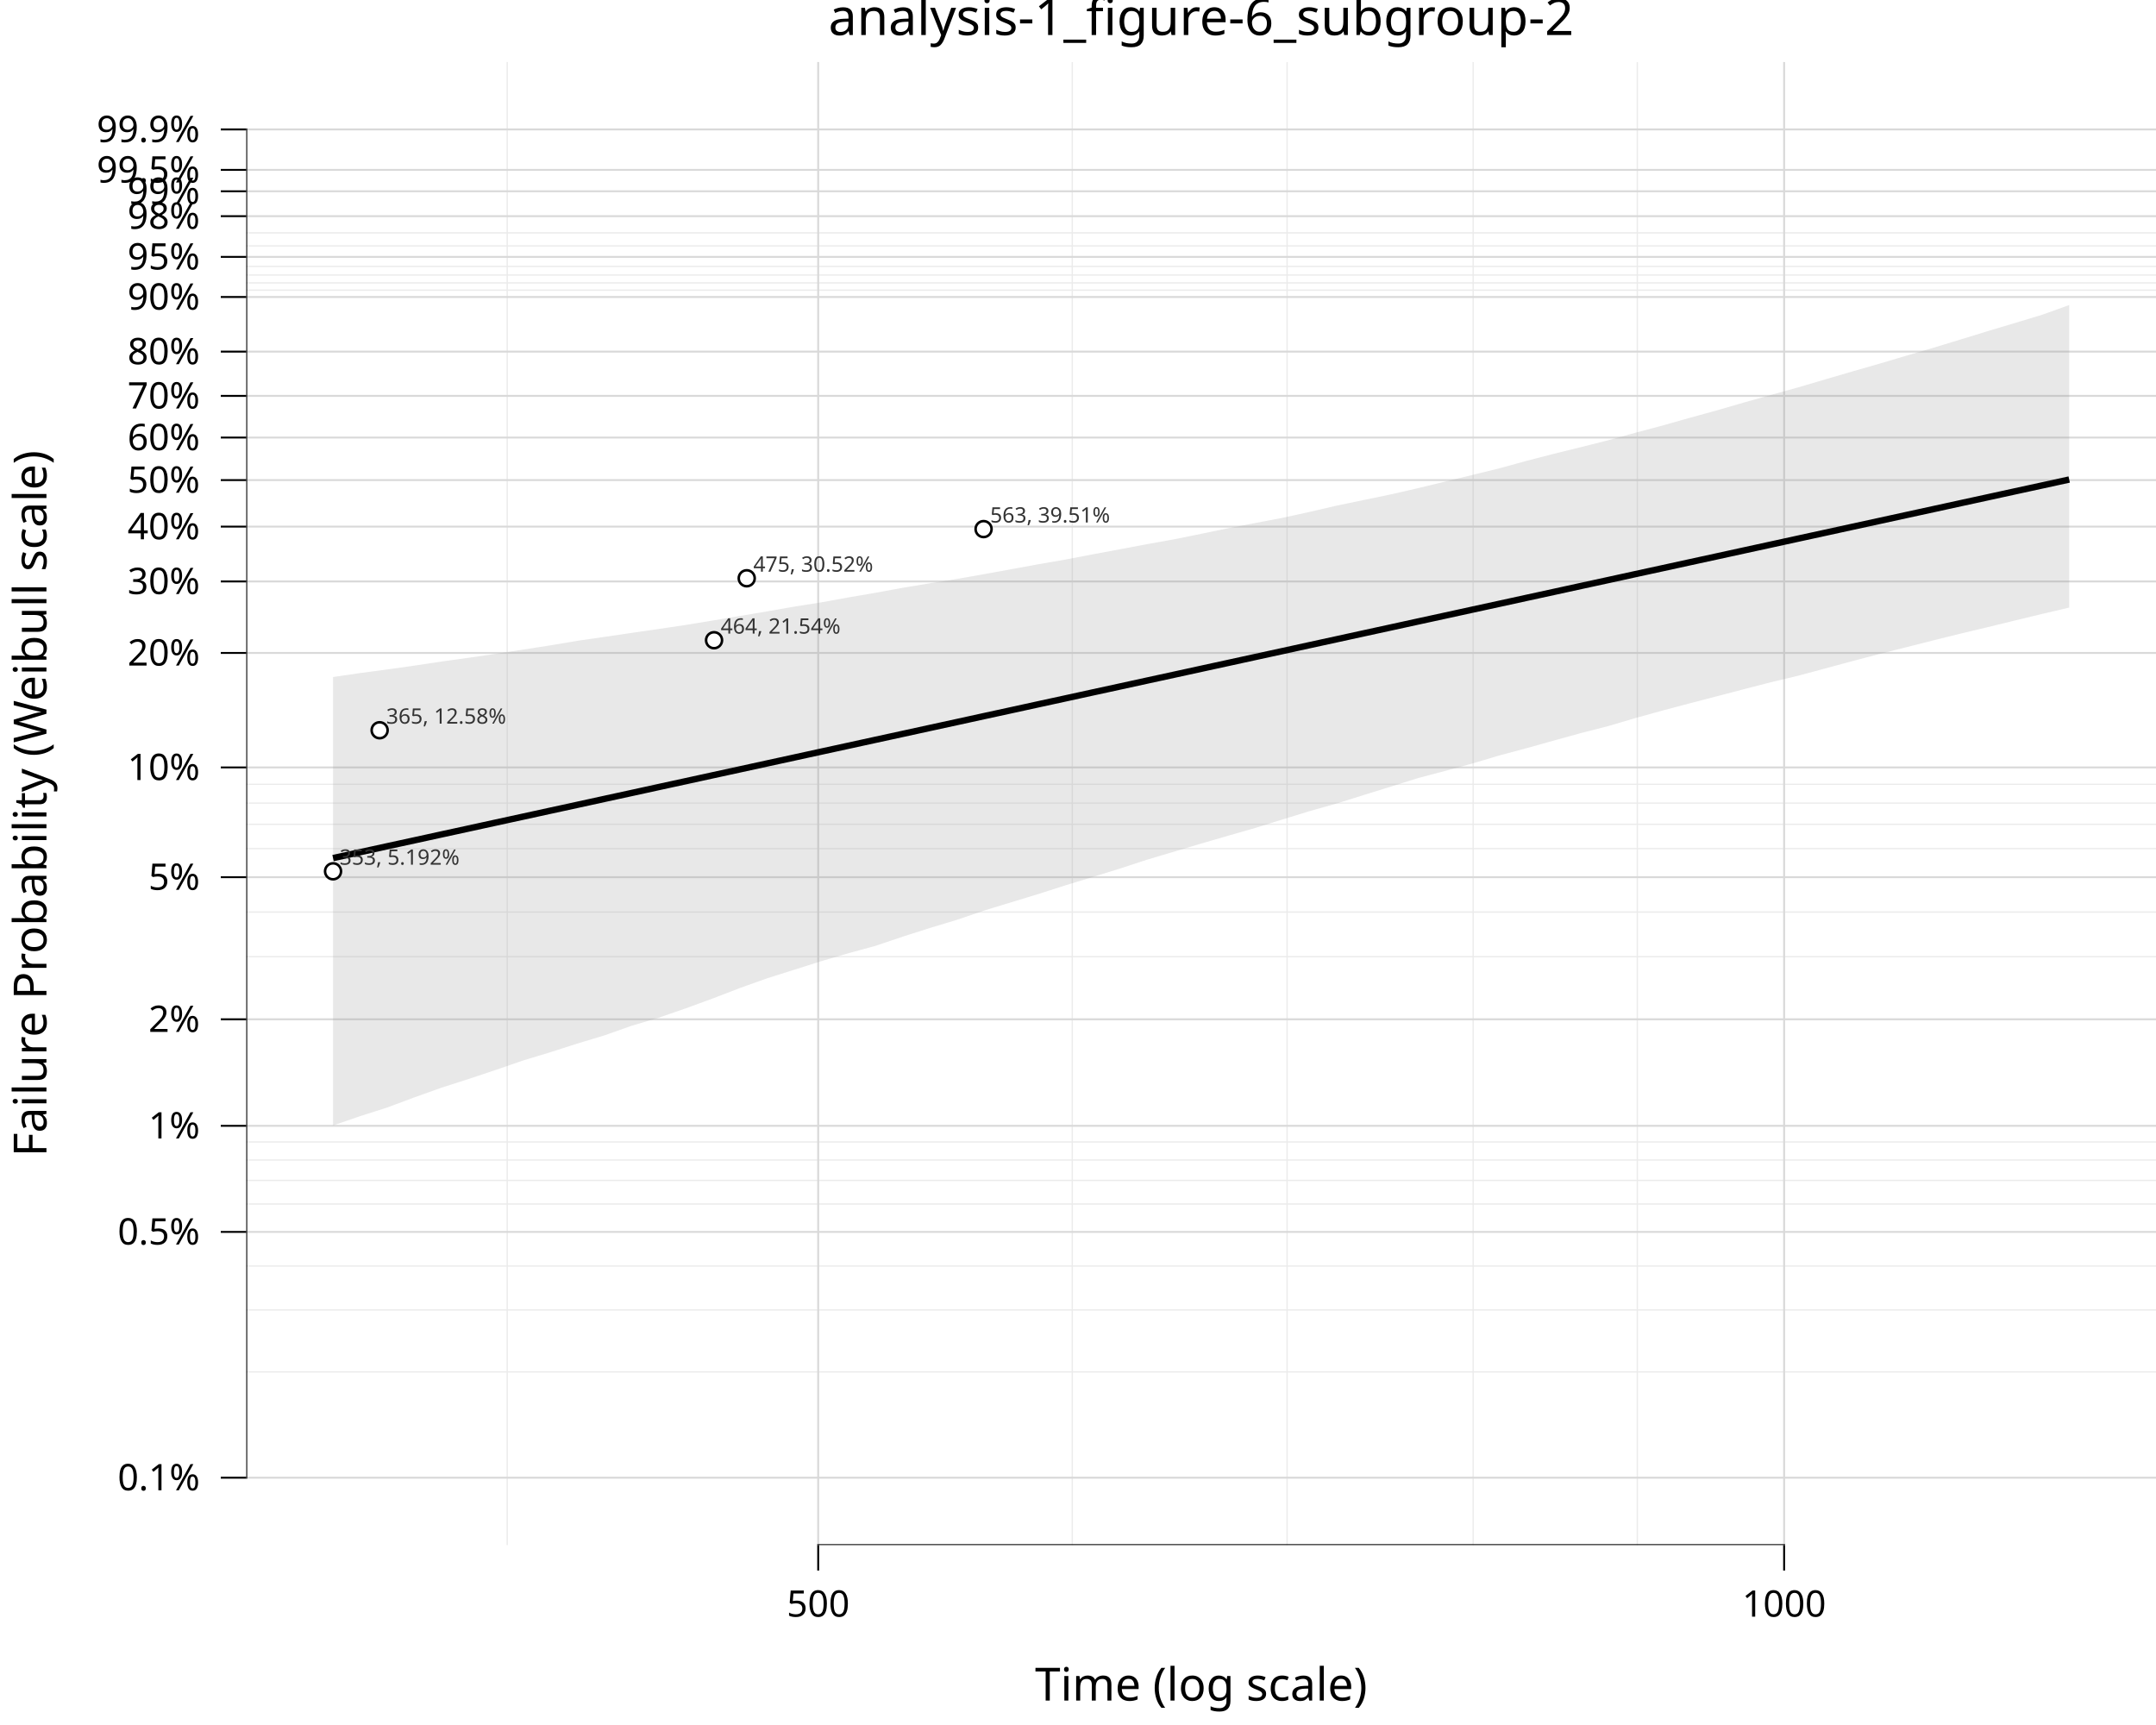
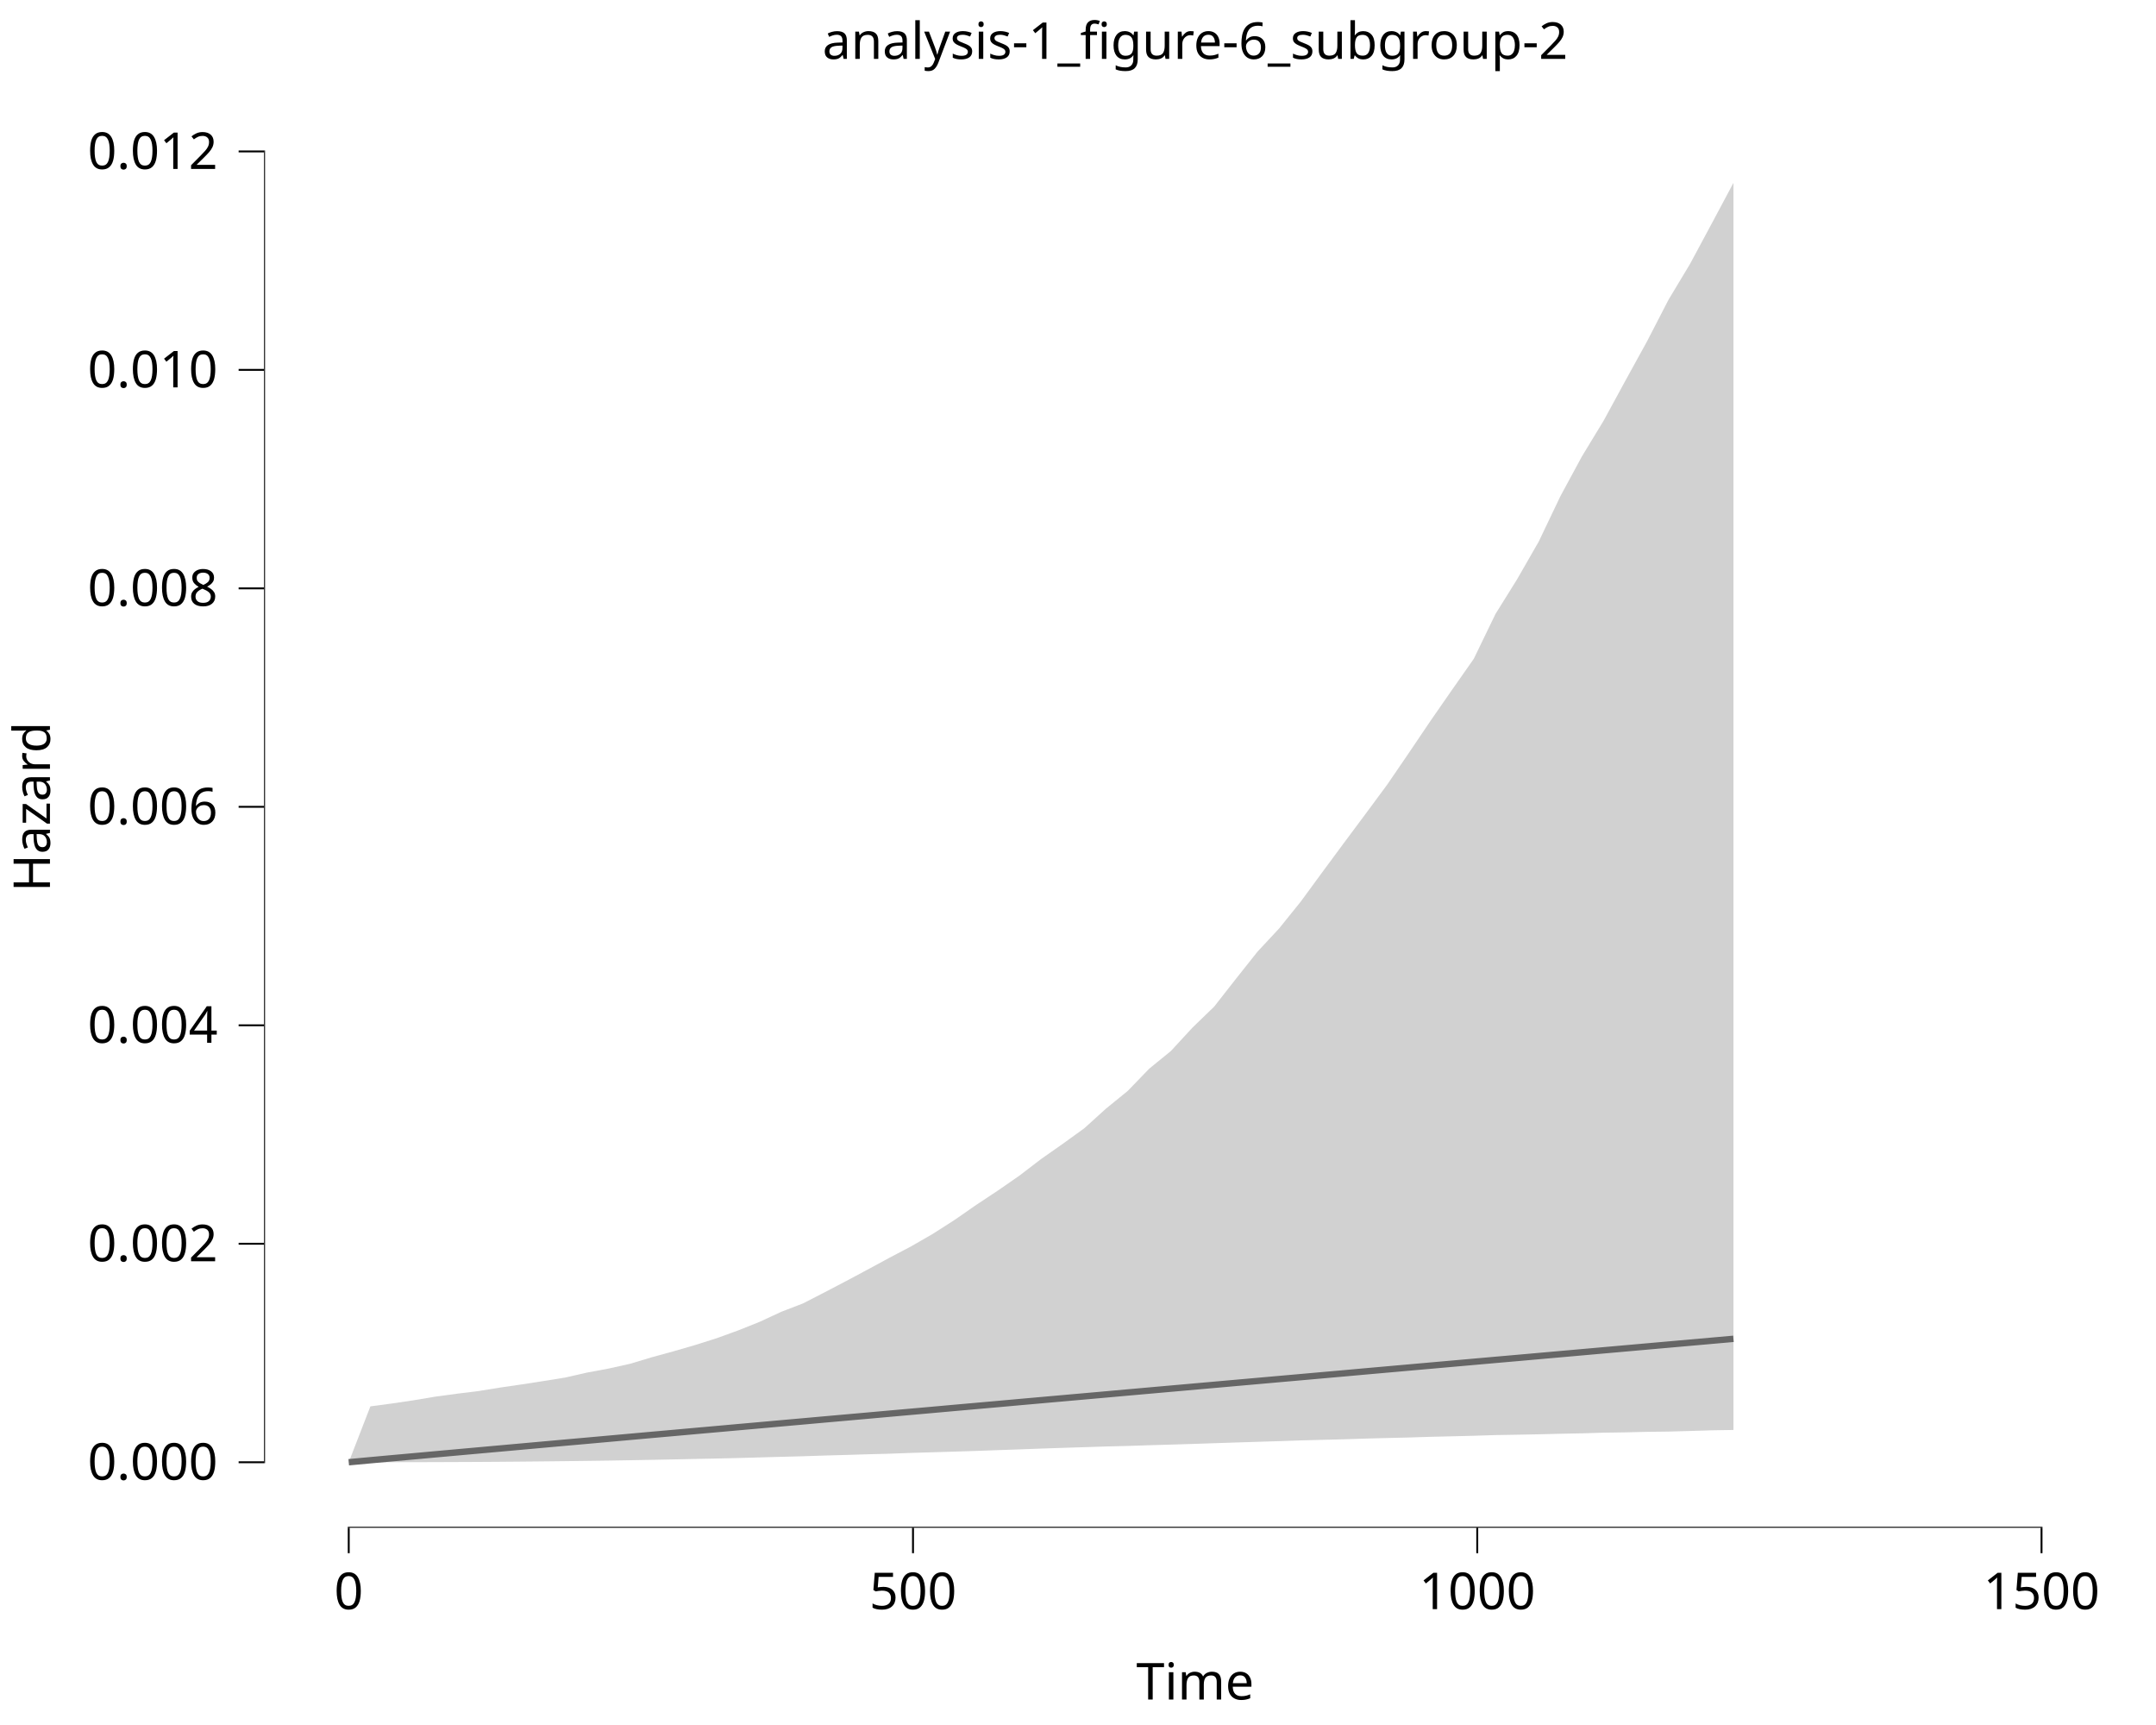
<svg xmlns="http://www.w3.org/2000/svg" class="svglite" data-engine-version="2.0" width="720.00pt" height="576.00pt" viewBox="0 0 720.00 576.00">
  <defs>
    <style type="text/css">
    .svglite line, .svglite polyline, .svglite polygon, .svglite path, .svglite rect, .svglite circle {
      fill: none;
      stroke: #000000;
      stroke-linecap: round;
      stroke-linejoin: round;
      stroke-miterlimit: 10.00;
    }
  </style>
  </defs>
  <rect width="100%" height="100%" style="stroke: none; fill: #FFFFFF;" />
  <defs>
    <clipPath id="cpMC4wMHw3MjAuMDB8MC4wMHw1NzYuMDA=">
      <rect x="0.00" y="0.00" width="720.00" height="576.00" />
    </clipPath>
  </defs>
  <g clip-path="url(#cpMC4wMHw3MjAuMDB8MC4wMHw1NzYuMDA=)">
-     <rect x="0.00" y="0.00" width="720.00" height="576.00" style="stroke-width: 10.67; stroke: none;" />
+     <rect x="-0" y="0.00" width="720.00" height="576.00" style="stroke-width: 10.67; stroke: none;" />
  </g>
  <defs>
-     <clipPath id="cpODIuMjR8NzIwLjAwfDIwLjcxfDUxNS45Mw==">
-       <rect x="82.24" y="20.71" width="637.76" height="495.22" />
+     <clipPath id="cpODguMTl8NzEwLjA0fDI4LjY4fDUxMC4xNA==">
+       <rect x="88.19" y="28.68" width="621.84" height="481.46" />
    </clipPath>
  </defs>
-   <g clip-path="url(#cpODIuMjR8NzIwLjAwfDIwLjcxfDUxNS45Mw==)">
-     <rect x="82.24" y="20.71" width="637.76" height="495.22" style="stroke-width: 10.67; stroke: none;" />
-     <polyline points="82.24,458.09 720.00,458.09 " style="stroke-width: 0.43; stroke: #EBEBEB; stroke-linecap: butt;" />
-     <polyline points="82.24,437.42 720.00,437.42 " style="stroke-width: 0.43; stroke: #EBEBEB; stroke-linecap: butt;" />
-     <polyline points="82.24,422.74 720.00,422.74 " style="stroke-width: 0.43; stroke: #EBEBEB; stroke-linecap: butt;" />
-     <polyline points="82.24,402.04 720.00,402.04 " style="stroke-width: 0.43; stroke: #EBEBEB; stroke-linecap: butt;" />
-     <polyline points="82.24,394.16 720.00,394.16 " style="stroke-width: 0.43; stroke: #EBEBEB; stroke-linecap: butt;" />
-     <polyline points="82.24,387.34 720.00,387.34 " style="stroke-width: 0.43; stroke: #EBEBEB; stroke-linecap: butt;" />
-     <polyline points="82.24,381.31 720.00,381.31 " style="stroke-width: 0.43; stroke: #EBEBEB; stroke-linecap: butt;" />
-     <polyline points="82.24,319.45 720.00,319.45 " style="stroke-width: 0.43; stroke: #EBEBEB; stroke-linecap: butt;" />
-     <polyline points="82.24,304.54 720.00,304.54 " style="stroke-width: 0.43; stroke: #EBEBEB; stroke-linecap: butt;" />
-     <polyline points="82.24,283.36 720.00,283.36 " style="stroke-width: 0.43; stroke: #EBEBEB; stroke-linecap: butt;" />
-     <polyline points="82.24,275.24 720.00,275.24 " style="stroke-width: 0.43; stroke: #EBEBEB; stroke-linecap: butt;" />
-     <polyline points="82.24,268.17 720.00,268.17 " style="stroke-width: 0.43; stroke: #EBEBEB; stroke-linecap: butt;" />
-     <polyline points="82.24,261.89 720.00,261.89 " style="stroke-width: 0.43; stroke: #EBEBEB; stroke-linecap: butt;" />
-     <polyline points="82.24,194.15 720.00,194.15 " style="stroke-width: 0.43; stroke: #EBEBEB; stroke-linecap: butt;" />
-     <polyline points="82.24,132.19 720.00,132.19 " style="stroke-width: 0.43; stroke: #EBEBEB; stroke-linecap: butt;" />
-     <polyline points="82.24,96.89 720.00,96.89 " style="stroke-width: 0.43; stroke: #EBEBEB; stroke-linecap: butt;" />
-     <polyline points="82.24,94.46 720.00,94.46 " style="stroke-width: 0.43; stroke: #EBEBEB; stroke-linecap: butt;" />
-     <polyline points="82.24,91.83 720.00,91.83 " style="stroke-width: 0.43; stroke: #EBEBEB; stroke-linecap: butt;" />
-     <polyline points="82.24,88.96 720.00,88.96 " style="stroke-width: 0.43; stroke: #EBEBEB; stroke-linecap: butt;" />
-     <polyline points="82.24,85.77 720.00,85.77 " style="stroke-width: 0.43; stroke: #EBEBEB; stroke-linecap: butt;" />
-     <polyline points="82.24,82.11 720.00,82.11 " style="stroke-width: 0.43; stroke: #EBEBEB; stroke-linecap: butt;" />
-     <polyline points="82.24,77.75 720.00,77.75 " style="stroke-width: 0.43; stroke: #EBEBEB; stroke-linecap: butt;" />
-     <polyline points="169.39,515.93 169.39,20.71 " style="stroke-width: 0.43; stroke: #EBEBEB; stroke-linecap: butt;" />
-     <polyline points="358.09,515.93 358.09,20.71 " style="stroke-width: 0.43; stroke: #EBEBEB; stroke-linecap: butt;" />
-     <polyline points="429.82,515.93 429.82,20.71 " style="stroke-width: 0.43; stroke: #EBEBEB; stroke-linecap: butt;" />
-     <polyline points="491.96,515.93 491.96,20.71 " style="stroke-width: 0.43; stroke: #EBEBEB; stroke-linecap: butt;" />
-     <polyline points="546.78,515.93 546.78,20.71 " style="stroke-width: 0.43; stroke: #EBEBEB; stroke-linecap: butt;" />
-     <polyline points="82.24,493.42 720.00,493.42 " style="stroke-width: 0.64; stroke: #D9D9D9; stroke-linecap: butt;" />
-     <polyline points="82.24,411.35 720.00,411.35 " style="stroke-width: 0.64; stroke: #D9D9D9; stroke-linecap: butt;" />
-     <polyline points="82.24,375.92 720.00,375.92 " style="stroke-width: 0.64; stroke: #D9D9D9; stroke-linecap: butt;" />
-     <polyline points="82.24,340.36 720.00,340.36 " style="stroke-width: 0.64; stroke: #D9D9D9; stroke-linecap: butt;" />
-     <polyline points="82.24,292.91 720.00,292.91 " style="stroke-width: 0.64; stroke: #D9D9D9; stroke-linecap: butt;" />
-     <polyline points="82.24,256.25 720.00,256.25 " style="stroke-width: 0.64; stroke: #D9D9D9; stroke-linecap: butt;" />
-     <polyline points="82.24,218.03 720.00,218.03 " style="stroke-width: 0.64; stroke: #D9D9D9; stroke-linecap: butt;" />
-     <polyline points="82.24,194.15 720.00,194.15 " style="stroke-width: 0.64; stroke: #D9D9D9; stroke-linecap: butt;" />
-     <polyline points="82.24,175.85 720.00,175.85 " style="stroke-width: 0.64; stroke: #D9D9D9; stroke-linecap: butt;" />
-     <polyline points="82.24,160.31 720.00,160.31 " style="stroke-width: 0.64; stroke: #D9D9D9; stroke-linecap: butt;" />
-     <polyline points="82.24,146.10 720.00,146.10 " style="stroke-width: 0.64; stroke: #D9D9D9; stroke-linecap: butt;" />
-     <polyline points="82.24,132.19 720.00,132.19 " style="stroke-width: 0.64; stroke: #D9D9D9; stroke-linecap: butt;" />
-     <polyline points="82.24,117.41 720.00,117.41 " style="stroke-width: 0.64; stroke: #D9D9D9; stroke-linecap: butt;" />
-     <polyline points="82.24,99.17 720.00,99.17 " style="stroke-width: 0.64; stroke: #D9D9D9; stroke-linecap: butt;" />
-     <polyline points="82.24,85.77 720.00,85.77 " style="stroke-width: 0.64; stroke: #D9D9D9; stroke-linecap: butt;" />
-     <polyline points="82.24,72.18 720.00,72.18 " style="stroke-width: 0.64; stroke: #D9D9D9; stroke-linecap: butt;" />
-     <polyline points="82.24,63.87 720.00,63.87 " style="stroke-width: 0.64; stroke: #D9D9D9; stroke-linecap: butt;" />
-     <polyline points="82.24,56.73 720.00,56.73 " style="stroke-width: 0.64; stroke: #D9D9D9; stroke-linecap: butt;" />
-     <polyline points="82.24,43.22 720.00,43.22 " style="stroke-width: 0.64; stroke: #D9D9D9; stroke-linecap: butt;" />
-     <polyline points="273.24,515.93 273.24,20.71 " style="stroke-width: 0.64; stroke: #D9D9D9; stroke-linecap: butt;" />
-     <polyline points="595.81,515.93 595.81,20.71 " style="stroke-width: 0.64; stroke: #D9D9D9; stroke-linecap: butt;" />
-     <polygon points="111.22,226.07 120.28,224.74 129.34,223.54 138.40,222.26 147.46,220.89 156.52,219.63 165.58,218.32 174.64,216.92 183.70,215.51 192.76,213.98 201.82,212.67 210.88,211.34 219.93,210.03 228.99,208.68 238.05,207.19 247.11,205.68 256.17,204.15 265.23,202.56 274.29,201.13 283.35,199.49 292.41,197.93 301.47,196.27 310.53,194.77 319.59,193.31 328.64,191.71 337.70,190.07 346.76,188.41 355.82,186.84 364.88,185.11 373.94,183.42 383.00,181.71 392.06,180.09 401.12,178.25 410.18,176.38 419.24,174.63 428.30,172.91 437.35,170.93 446.41,168.83 455.47,166.95 464.53,165.07 473.59,162.99 482.65,160.80 491.71,158.59 500.77,156.36 509.83,153.88 518.89,151.53 527.95,149.31 537.01,147.02 546.06,144.53 555.12,142.11 564.18,139.55 573.24,137.06 582.30,134.43 591.36,131.89 600.42,129.37 609.48,126.70 618.54,124.05 627.60,121.45 636.66,118.76 645.71,116.11 654.77,113.35 663.83,110.56 672.89,107.85 681.95,105.11 691.01,101.86 691.01,202.88 681.95,205.00 672.89,207.19 663.83,209.41 654.77,211.56 645.71,213.81 636.66,216.10 627.60,218.39 618.54,220.77 609.48,223.22 600.42,225.65 591.36,227.81 582.30,230.15 573.24,232.52 564.18,234.88 555.12,237.28 546.06,239.79 537.01,242.47 527.95,244.78 518.89,247.29 509.83,249.82 500.77,252.24 491.71,254.94 482.65,257.41 473.59,259.80 464.53,262.64 455.47,265.45 446.41,268.29 437.35,270.84 428.30,273.63 419.24,276.45 410.18,279.05 401.12,281.68 392.06,284.38 383.00,287.08 373.94,290.05 364.88,292.85 355.82,295.62 346.76,298.53 337.70,301.28 328.64,304.05 319.59,307.13 310.53,309.87 301.47,312.76 292.41,315.82 283.35,318.29 274.29,320.94 265.23,323.81 256.17,326.67 247.11,329.91 238.05,333.39 228.99,336.71 219.93,339.84 210.88,342.54 201.82,345.74 192.76,348.47 183.70,351.38 174.64,354.12 165.58,357.26 156.52,360.28 147.46,363.18 138.40,366.42 129.34,369.80 120.28,372.69 111.22,375.81 " style="stroke-width: 0.00; stroke: none; stroke-linecap: butt; fill: #999999; fill-opacity: 0.22;" />
-     <polyline points="111.22,226.07 120.28,224.74 129.34,223.54 138.40,222.26 147.46,220.89 156.52,219.63 165.58,218.32 174.64,216.92 183.70,215.51 192.76,213.98 201.82,212.67 210.88,211.34 219.93,210.03 228.99,208.68 238.05,207.19 247.11,205.68 256.17,204.15 265.23,202.56 274.29,201.13 283.35,199.49 292.41,197.93 301.47,196.27 310.53,194.77 319.59,193.31 328.64,191.71 337.70,190.07 346.76,188.41 355.82,186.84 364.88,185.11 373.94,183.42 383.00,181.71 392.06,180.09 401.12,178.25 410.18,176.38 419.24,174.63 428.30,172.91 437.35,170.93 446.41,168.83 455.47,166.95 464.53,165.07 473.59,162.99 482.65,160.80 491.71,158.59 500.77,156.36 509.83,153.88 518.89,151.53 527.95,149.31 537.01,147.02 546.06,144.53 555.12,142.11 564.18,139.55 573.24,137.06 582.30,134.43 591.36,131.89 600.42,129.37 609.48,126.70 618.54,124.05 627.60,121.45 636.66,118.76 645.71,116.11 654.77,113.35 663.83,110.56 672.89,107.85 681.95,105.11 691.01,101.86 " style="stroke-width: 1.07; stroke: none; stroke-linecap: butt;" />
-     <polyline points="691.01,202.88 681.95,205.00 672.89,207.19 663.83,209.41 654.77,211.56 645.71,213.81 636.66,216.10 627.60,218.39 618.54,220.77 609.48,223.22 600.42,225.65 591.36,227.81 582.30,230.15 573.24,232.52 564.18,234.88 555.12,237.28 546.06,239.79 537.01,242.47 527.95,244.78 518.89,247.29 509.83,249.82 500.77,252.24 491.71,254.94 482.65,257.41 473.59,259.80 464.53,262.64 455.47,265.45 446.41,268.29 437.35,270.84 428.30,273.63 419.24,276.45 410.18,279.05 401.12,281.68 392.06,284.38 383.00,287.08 373.94,290.05 364.88,292.85 355.82,295.62 346.76,298.53 337.70,301.28 328.64,304.05 319.59,307.13 310.53,309.87 301.47,312.76 292.41,315.82 283.35,318.29 274.29,320.94 265.23,323.81 256.17,326.67 247.11,329.91 238.05,333.39 228.99,336.71 219.93,339.84 210.88,342.54 201.82,345.74 192.76,348.47 183.70,351.38 174.64,354.12 165.58,357.26 156.52,360.28 147.46,363.18 138.40,366.42 129.34,369.80 120.28,372.69 111.22,375.81 " style="stroke-width: 1.07; stroke: none; stroke-linecap: butt;" />
-     <polyline points="111.22,286.52 120.28,284.55 129.34,282.57 138.40,280.60 147.46,278.62 156.52,276.65 165.58,274.67 174.64,272.70 183.70,270.72 192.76,268.75 201.82,266.77 210.88,264.80 219.93,262.82 228.99,260.85 238.05,258.87 247.11,256.90 256.17,254.92 265.23,252.95 274.29,250.97 283.35,249.00 292.41,247.02 301.47,245.05 310.53,243.07 319.59,241.10 328.64,239.12 337.70,237.15 346.76,235.17 355.82,233.20 364.88,231.22 373.94,229.25 383.00,227.27 392.06,225.30 401.12,223.32 410.18,221.35 419.24,219.37 428.30,217.40 437.35,215.42 446.41,213.45 455.47,211.47 464.53,209.50 473.59,207.52 482.65,205.55 491.71,203.57 500.77,201.60 509.83,199.62 518.89,197.65 527.95,195.67 537.01,193.70 546.06,191.72 555.12,189.75 564.18,187.77 573.24,185.80 582.30,183.82 591.36,181.85 600.42,179.87 609.48,177.90 618.54,175.92 627.60,173.95 636.66,171.97 645.71,170.00 654.77,168.02 663.83,166.05 672.89,164.07 681.95,162.10 691.01,160.12 " style="stroke-width: 2.13; stroke-linecap: butt;" />
-     <circle cx="111.22" cy="290.94" r="2.67" style="stroke-width: 0.85; fill: #FFFFFF;" />
-     <circle cx="126.78" cy="243.84" r="2.67" style="stroke-width: 0.85; fill: #FFFFFF;" />
-     <circle cx="238.46" cy="213.78" r="2.67" style="stroke-width: 0.85; fill: #FFFFFF;" />
-     <circle cx="249.37" cy="193.09" r="2.67" style="stroke-width: 0.85; fill: #FFFFFF;" />
-     <circle cx="328.47" cy="176.67" r="2.67" style="stroke-width: 0.85; fill: #FFFFFF;" />
-     <text x="113.42" y="288.73" style="font-size: 7.11px; fill: #333333; font-family: sans;" textLength="43.90px" lengthAdjust="spacingAndGlyphs">  353, 5.192%</text>
-     <text x="128.98" y="241.64" style="font-size: 7.11px; fill: #333333; font-family: sans;" textLength="43.90px" lengthAdjust="spacingAndGlyphs">  365, 12.58%</text>
-     <text x="240.66" y="211.57" style="font-size: 7.11px; fill: #333333; font-family: sans;" textLength="43.90px" lengthAdjust="spacingAndGlyphs">  464, 21.54%</text>
-     <text x="251.56" y="190.89" style="font-size: 7.11px; fill: #333333; font-family: sans;" textLength="43.90px" lengthAdjust="spacingAndGlyphs">  475, 30.52%</text>
-     <text x="330.66" y="174.47" style="font-size: 7.11px; fill: #333333; font-family: sans;" textLength="43.90px" lengthAdjust="spacingAndGlyphs">  563, 39.51%</text>
-     <line x1="272.92" y1="515.93" x2="596.13" y2="515.93" style="stroke-width: 0.64; stroke-linecap: butt;" />
-     <line x1="82.24" y1="493.74" x2="82.24" y2="42.90" style="stroke-width: 0.64; stroke-linecap: butt;" />
-     <rect x="82.24" y="20.71" width="637.76" height="495.22" style="stroke-width: 0.00; stroke: none;" />
+   <g clip-path="url(#cpODguMTl8NzEwLjA0fDI4LjY4fDUxMC4xNA==)">
+     <rect x="88.19" y="28.68" width="621.84" height="481.46" style="stroke-width: 10.67; stroke: none;" />
+     <polygon points="116.46,488.26 123.69,469.61 130.91,468.64 138.14,467.57 145.36,466.36 152.59,465.38 159.81,464.49 167.04,463.32 174.26,462.27 181.49,461.15 188.71,459.99 195.94,458.34 203.16,457.00 210.39,455.39 217.62,453.22 224.84,451.24 232.07,449.15 239.29,446.86 246.52,444.24 253.74,441.35 260.97,438.00 268.19,435.22 275.42,431.50 282.64,427.72 289.87,423.86 297.09,419.95 304.32,416.15 311.55,411.98 318.77,407.36 326.00,402.34 333.22,397.56 340.45,392.55 347.67,387.02 354.90,381.95 362.12,376.73 369.35,370.18 376.57,364.31 383.80,356.83 391.02,350.95 398.25,343.11 405.48,336.12 412.70,326.90 419.93,317.79 427.15,310.04 434.38,301.07 441.60,291.22 448.83,281.44 456.05,271.75 463.28,261.97 470.50,251.40 477.73,240.69 484.95,230.29 492.18,219.97 499.41,205.03 506.63,193.44 513.86,180.85 521.08,165.72 528.31,152.36 535.53,140.48 542.76,127.19 549.98,114.08 557.21,100.08 564.43,88.06 571.66,74.60 578.89,61.05 578.89,477.48 571.66,477.60 564.43,477.82 557.21,478.02 549.98,478.11 542.76,478.28 535.53,478.39 528.31,478.61 521.08,478.75 513.86,478.93 506.63,479.07 499.41,479.19 492.18,479.42 484.95,479.60 477.73,479.77 470.50,480.00 463.28,480.17 456.05,480.36 448.83,480.60 441.60,480.78 434.38,480.97 427.15,481.22 419.93,481.44 412.70,481.67 405.48,481.91 398.25,482.15 391.02,482.37 383.80,482.58 376.57,482.82 369.35,483.00 362.12,483.23 354.90,483.46 347.67,483.70 340.45,483.97 333.22,484.22 326.00,484.48 318.77,484.71 311.55,484.93 304.32,485.14 297.09,485.41 289.87,485.60 282.64,485.82 275.42,486.02 268.19,486.26 260.97,486.45 253.74,486.65 246.52,486.85 239.29,487.02 232.07,487.16 224.84,487.32 217.62,487.46 210.39,487.59 203.16,487.71 195.94,487.81 188.71,487.90 181.49,487.98 174.26,488.05 167.04,488.11 159.81,488.16 152.59,488.19 145.36,488.22 138.14,488.24 130.91,488.25 123.69,488.25 116.46,488.26 " style="stroke-width: 0.00; stroke: none; stroke-linecap: butt; fill: #666666; fill-opacity: 0.30;" />
+     <polyline points="116.46,488.26 123.69,469.61 130.91,468.64 138.14,467.57 145.36,466.36 152.59,465.38 159.81,464.49 167.04,463.32 174.26,462.27 181.49,461.15 188.71,459.99 195.94,458.34 203.16,457.00 210.39,455.39 217.62,453.22 224.84,451.24 232.07,449.15 239.29,446.86 246.52,444.24 253.74,441.35 260.97,438.00 268.19,435.22 275.42,431.50 282.64,427.72 289.87,423.86 297.09,419.95 304.32,416.15 311.55,411.98 318.77,407.36 326.00,402.34 333.22,397.56 340.45,392.55 347.67,387.02 354.90,381.95 362.12,376.73 369.35,370.18 376.57,364.31 383.80,356.83 391.02,350.95 398.25,343.11 405.48,336.12 412.70,326.90 419.93,317.79 427.15,310.04 434.38,301.07 441.60,291.22 448.83,281.44 456.05,271.75 463.28,261.97 470.50,251.40 477.73,240.69 484.95,230.29 492.18,219.97 499.41,205.03 506.63,193.44 513.86,180.85 521.08,165.72 528.31,152.36 535.53,140.48 542.76,127.19 549.98,114.08 557.21,100.08 564.43,88.06 571.66,74.60 578.89,61.05 " style="stroke-width: 1.07; stroke: none; stroke-linecap: butt;" />
+     <polyline points="578.89,477.48 571.66,477.60 564.43,477.82 557.21,478.02 549.98,478.11 542.76,478.28 535.53,478.39 528.31,478.61 521.08,478.75 513.86,478.93 506.63,479.07 499.41,479.19 492.18,479.42 484.95,479.60 477.73,479.77 470.50,480.00 463.28,480.17 456.05,480.36 448.83,480.60 441.60,480.78 434.38,480.97 427.15,481.22 419.93,481.44 412.70,481.67 405.48,481.91 398.25,482.15 391.02,482.37 383.80,482.58 376.57,482.82 369.35,483.00 362.12,483.23 354.90,483.46 347.67,483.70 340.45,483.97 333.22,484.22 326.00,484.48 318.77,484.71 311.55,484.93 304.32,485.14 297.09,485.41 289.87,485.60 282.64,485.82 275.42,486.02 268.19,486.26 260.97,486.45 253.74,486.65 246.52,486.85 239.29,487.02 232.07,487.16 224.84,487.32 217.62,487.46 210.39,487.59 203.16,487.71 195.94,487.81 188.71,487.90 181.49,487.98 174.26,488.05 167.04,488.11 159.81,488.16 152.59,488.19 145.36,488.22 138.14,488.24 130.91,488.25 123.69,488.25 116.46,488.26 " style="stroke-width: 1.07; stroke: none; stroke-linecap: butt;" />
+     <polyline points="116.46,488.26 123.69,487.59 130.91,486.93 138.14,486.28 145.36,485.62 152.59,484.97 159.81,484.32 167.04,483.67 174.26,483.02 181.49,482.37 188.71,481.72 195.94,481.08 203.16,480.43 210.39,479.78 217.62,479.13 224.84,478.49 232.07,477.84 239.29,477.20 246.52,476.55 253.74,475.91 260.97,475.26 268.19,474.62 275.42,473.97 282.64,473.33 289.87,472.69 297.09,472.04 304.32,471.40 311.55,470.76 318.77,470.11 326.00,469.47 333.22,468.83 340.45,468.18 347.67,467.54 354.90,466.90 362.12,466.26 369.35,465.62 376.57,464.97 383.80,464.33 391.02,463.69 398.25,463.05 405.48,462.41 412.70,461.77 419.93,461.13 427.15,460.49 434.38,459.85 441.60,459.21 448.83,458.57 456.05,457.92 463.28,457.28 470.50,456.64 477.73,456.00 484.95,455.36 492.18,454.72 499.41,454.08 506.63,453.45 513.86,452.81 521.08,452.17 528.31,451.53 535.53,450.89 542.76,450.25 549.98,449.61 557.21,448.97 564.43,448.33 571.66,447.69 578.89,447.05 " style="stroke-width: 2.13; stroke: #666666; stroke-linecap: butt;" />
+     <line x1="116.14" y1="510.14" x2="682.09" y2="510.14" style="stroke-width: 0.64; stroke-linecap: butt;" />
+     <line x1="88.19" y1="488.57" x2="88.19" y2="50.24" style="stroke-width: 0.64; stroke-linecap: butt;" />
+     <rect x="88.19" y="28.68" width="621.84" height="481.46" style="stroke-width: 0.00; stroke: none;" />
  </g>
  <g clip-path="url(#cpMC4wMHw3MjAuMDB8MC4wMHw1NzYuMDA=)">
-     <polyline points="82.24,515.93 82.24,20.71 " style="stroke-width: 0.00; stroke: none; stroke-linecap: butt;" />
-     <text x="66.76" y="497.63" text-anchor="end" style="font-size: 12.24px; font-family: sans;" textLength="34.70px" lengthAdjust="spacingAndGlyphs">  0.1%</text>
-     <text x="66.76" y="415.56" text-anchor="end" style="font-size: 12.24px; font-family: sans;" textLength="34.70px" lengthAdjust="spacingAndGlyphs">  0.5%</text>
-     <text x="66.76" y="380.13" text-anchor="end" style="font-size: 12.24px; font-family: sans;" textLength="31.29px" lengthAdjust="spacingAndGlyphs">    1%</text>
-     <text x="66.76" y="344.57" text-anchor="end" style="font-size: 12.24px; font-family: sans;" textLength="31.29px" lengthAdjust="spacingAndGlyphs">    2%</text>
-     <text x="66.76" y="297.12" text-anchor="end" style="font-size: 12.24px; font-family: sans;" textLength="31.29px" lengthAdjust="spacingAndGlyphs">    5%</text>
-     <text x="66.76" y="260.46" text-anchor="end" style="font-size: 12.24px; font-family: sans;" textLength="34.70px" lengthAdjust="spacingAndGlyphs">   10%</text>
-     <text x="66.76" y="222.24" text-anchor="end" style="font-size: 12.24px; font-family: sans;" textLength="34.70px" lengthAdjust="spacingAndGlyphs">   20%</text>
-     <text x="66.76" y="198.36" text-anchor="end" style="font-size: 12.24px; font-family: sans;" textLength="34.70px" lengthAdjust="spacingAndGlyphs">   30%</text>
-     <text x="66.76" y="180.07" text-anchor="end" style="font-size: 12.24px; font-family: sans;" textLength="34.70px" lengthAdjust="spacingAndGlyphs">   40%</text>
-     <text x="66.76" y="164.52" text-anchor="end" style="font-size: 12.24px; font-family: sans;" textLength="34.70px" lengthAdjust="spacingAndGlyphs">   50%</text>
-     <text x="66.76" y="150.31" text-anchor="end" style="font-size: 12.24px; font-family: sans;" textLength="34.70px" lengthAdjust="spacingAndGlyphs">   60%</text>
-     <text x="66.76" y="136.40" text-anchor="end" style="font-size: 12.24px; font-family: sans;" textLength="34.70px" lengthAdjust="spacingAndGlyphs">   70%</text>
-     <text x="66.76" y="121.62" text-anchor="end" style="font-size: 12.24px; font-family: sans;" textLength="34.70px" lengthAdjust="spacingAndGlyphs">   80%</text>
-     <text x="66.76" y="103.38" text-anchor="end" style="font-size: 12.24px; font-family: sans;" textLength="34.70px" lengthAdjust="spacingAndGlyphs">   90%</text>
-     <text x="66.76" y="89.98" text-anchor="end" style="font-size: 12.24px; font-family: sans;" textLength="34.70px" lengthAdjust="spacingAndGlyphs">   95%</text>
-     <text x="66.76" y="76.39" text-anchor="end" style="font-size: 12.24px; font-family: sans;" textLength="34.70px" lengthAdjust="spacingAndGlyphs">   98%</text>
-     <text x="66.76" y="68.08" text-anchor="end" style="font-size: 12.24px; font-family: sans;" textLength="34.70px" lengthAdjust="spacingAndGlyphs">   99%</text>
-     <text x="66.76" y="60.94" text-anchor="end" style="font-size: 12.24px; font-family: sans;" textLength="38.11px" lengthAdjust="spacingAndGlyphs"> 99.5%</text>
-     <text x="66.76" y="47.43" text-anchor="end" style="font-size: 12.24px; font-family: sans;" textLength="38.11px" lengthAdjust="spacingAndGlyphs"> 99.9%</text>
-     <polyline points="73.73,493.42 82.24,493.42 " style="stroke-width: 0.64; stroke-linecap: butt;" />
-     <polyline points="73.73,411.35 82.24,411.35 " style="stroke-width: 0.64; stroke-linecap: butt;" />
-     <polyline points="73.73,375.92 82.24,375.92 " style="stroke-width: 0.64; stroke-linecap: butt;" />
-     <polyline points="73.73,340.36 82.24,340.36 " style="stroke-width: 0.64; stroke-linecap: butt;" />
-     <polyline points="73.73,292.91 82.24,292.91 " style="stroke-width: 0.64; stroke-linecap: butt;" />
-     <polyline points="73.73,256.25 82.24,256.25 " style="stroke-width: 0.64; stroke-linecap: butt;" />
-     <polyline points="73.73,218.03 82.24,218.03 " style="stroke-width: 0.64; stroke-linecap: butt;" />
-     <polyline points="73.73,194.15 82.24,194.15 " style="stroke-width: 0.64; stroke-linecap: butt;" />
-     <polyline points="73.73,175.85 82.24,175.85 " style="stroke-width: 0.64; stroke-linecap: butt;" />
-     <polyline points="73.73,160.31 82.24,160.31 " style="stroke-width: 0.64; stroke-linecap: butt;" />
-     <polyline points="73.73,146.10 82.24,146.10 " style="stroke-width: 0.64; stroke-linecap: butt;" />
-     <polyline points="73.73,132.19 82.24,132.19 " style="stroke-width: 0.64; stroke-linecap: butt;" />
-     <polyline points="73.73,117.41 82.24,117.41 " style="stroke-width: 0.64; stroke-linecap: butt;" />
-     <polyline points="73.73,99.17 82.24,99.17 " style="stroke-width: 0.64; stroke-linecap: butt;" />
-     <polyline points="73.73,85.77 82.24,85.77 " style="stroke-width: 0.64; stroke-linecap: butt;" />
-     <polyline points="73.73,72.18 82.24,72.18 " style="stroke-width: 0.64; stroke-linecap: butt;" />
-     <polyline points="73.73,63.87 82.24,63.87 " style="stroke-width: 0.64; stroke-linecap: butt;" />
-     <polyline points="73.73,56.73 82.24,56.73 " style="stroke-width: 0.64; stroke-linecap: butt;" />
-     <polyline points="73.73,43.22 82.24,43.22 " style="stroke-width: 0.64; stroke-linecap: butt;" />
-     <polyline points="82.24,515.93 720.00,515.93 " style="stroke-width: 0.00; stroke: none; stroke-linecap: butt;" />
-     <polyline points="273.24,524.43 273.24,515.93 " style="stroke-width: 0.64; stroke-linecap: butt;" />
-     <polyline points="595.81,524.43 595.81,515.93 " style="stroke-width: 0.64; stroke-linecap: butt;" />
-     <text x="273.24" y="539.83" text-anchor="middle" style="font-size: 12.24px; font-family: sans;" textLength="27.22px" lengthAdjust="spacingAndGlyphs">  500</text>
-     <text x="595.81" y="539.83" text-anchor="middle" style="font-size: 12.24px; font-family: sans;" textLength="30.63px" lengthAdjust="spacingAndGlyphs"> 1000</text>
-     <text x="401.12" y="567.84" text-anchor="middle" style="font-size: 15.30px; font-family: sans;" textLength="108.84px" lengthAdjust="spacingAndGlyphs">Time (log scale)</text>
-     <text transform="translate(15.51,268.32) rotate(-90)" text-anchor="middle" style="font-size: 15.30px; font-family: sans;" textLength="227.03px" lengthAdjust="spacingAndGlyphs">Failure Probability (Weibull scale)</text>
-     <text x="401.12" y="11.70" text-anchor="middle" style="font-size: 17.00px; font-family: sans;" textLength="239.12px" lengthAdjust="spacingAndGlyphs">analysis-1_figure-6_subgroup-2</text>
+     <polyline points="88.19,510.14 88.19,28.68 " style="stroke-width: 0.00; stroke: none; stroke-linecap: butt;" />
+     <text x="72.72" y="494.10" text-anchor="end" style="font-size: 17.00px; font-family: sans;" textLength="42.54px" lengthAdjust="spacingAndGlyphs">0.000</text>
+     <text x="72.72" y="421.16" text-anchor="end" style="font-size: 17.00px; font-family: sans;" textLength="42.54px" lengthAdjust="spacingAndGlyphs">0.002</text>
+     <text x="72.72" y="348.21" text-anchor="end" style="font-size: 17.00px; font-family: sans;" textLength="42.54px" lengthAdjust="spacingAndGlyphs">0.004</text>
+     <text x="72.72" y="275.26" text-anchor="end" style="font-size: 17.00px; font-family: sans;" textLength="42.54px" lengthAdjust="spacingAndGlyphs">0.006</text>
+     <text x="72.72" y="202.31" text-anchor="end" style="font-size: 17.00px; font-family: sans;" textLength="42.54px" lengthAdjust="spacingAndGlyphs">0.008</text>
+     <text x="72.72" y="129.36" text-anchor="end" style="font-size: 17.00px; font-family: sans;" textLength="42.54px" lengthAdjust="spacingAndGlyphs">0.010</text>
+     <text x="72.72" y="56.41" text-anchor="end" style="font-size: 17.00px; font-family: sans;" textLength="42.54px" lengthAdjust="spacingAndGlyphs">0.012</text>
+     <polyline points="79.69,488.26 88.19,488.26 " style="stroke-width: 0.64; stroke-linecap: butt;" />
+     <polyline points="79.69,415.31 88.19,415.31 " style="stroke-width: 0.64; stroke-linecap: butt;" />
+     <polyline points="79.69,342.36 88.19,342.36 " style="stroke-width: 0.64; stroke-linecap: butt;" />
+     <polyline points="79.69,269.41 88.19,269.41 " style="stroke-width: 0.64; stroke-linecap: butt;" />
+     <polyline points="79.69,196.46 88.19,196.46 " style="stroke-width: 0.64; stroke-linecap: butt;" />
+     <polyline points="79.69,123.51 88.19,123.51 " style="stroke-width: 0.64; stroke-linecap: butt;" />
+     <polyline points="79.69,50.56 88.19,50.56 " style="stroke-width: 0.64; stroke-linecap: butt;" />
+     <polyline points="88.19,510.14 710.04,510.14 " style="stroke-width: 0.00; stroke: none; stroke-linecap: butt;" />
+     <polyline points="116.46,518.64 116.46,510.14 " style="stroke-width: 0.64; stroke-linecap: butt;" />
+     <polyline points="304.90,518.64 304.90,510.14 " style="stroke-width: 0.64; stroke-linecap: butt;" />
+     <polyline points="493.33,518.64 493.33,510.14 " style="stroke-width: 0.64; stroke-linecap: butt;" />
+     <polyline points="681.77,518.64 681.77,510.14 " style="stroke-width: 0.64; stroke-linecap: butt;" />
+     <text x="116.46" y="537.32" text-anchor="middle" style="font-size: 17.00px; font-family: sans;" textLength="9.46px" lengthAdjust="spacingAndGlyphs">0</text>
+     <text x="304.90" y="537.32" text-anchor="middle" style="font-size: 17.00px; font-family: sans;" textLength="28.37px" lengthAdjust="spacingAndGlyphs">500</text>
+     <text x="493.33" y="537.32" text-anchor="middle" style="font-size: 17.00px; font-family: sans;" textLength="37.82px" lengthAdjust="spacingAndGlyphs">1000</text>
+     <text x="681.77" y="537.32" text-anchor="middle" style="font-size: 17.00px; font-family: sans;" textLength="37.82px" lengthAdjust="spacingAndGlyphs">1500</text>
+     <text x="399.12" y="567.49" text-anchor="middle" style="font-size: 17.00px; font-family: sans;" textLength="37.78px" lengthAdjust="spacingAndGlyphs">Time</text>
+     <text transform="translate(16.68,269.41) rotate(-90)" text-anchor="middle" style="font-size: 17.00px; font-family: sans;" textLength="54.81px" lengthAdjust="spacingAndGlyphs">Hazard</text>
+     <text x="399.12" y="19.67" text-anchor="middle" style="font-size: 17.00px; font-family: sans;" textLength="239.12px" lengthAdjust="spacingAndGlyphs">analysis-1_figure-6_subgroup-2</text>
  </g>
</svg>
